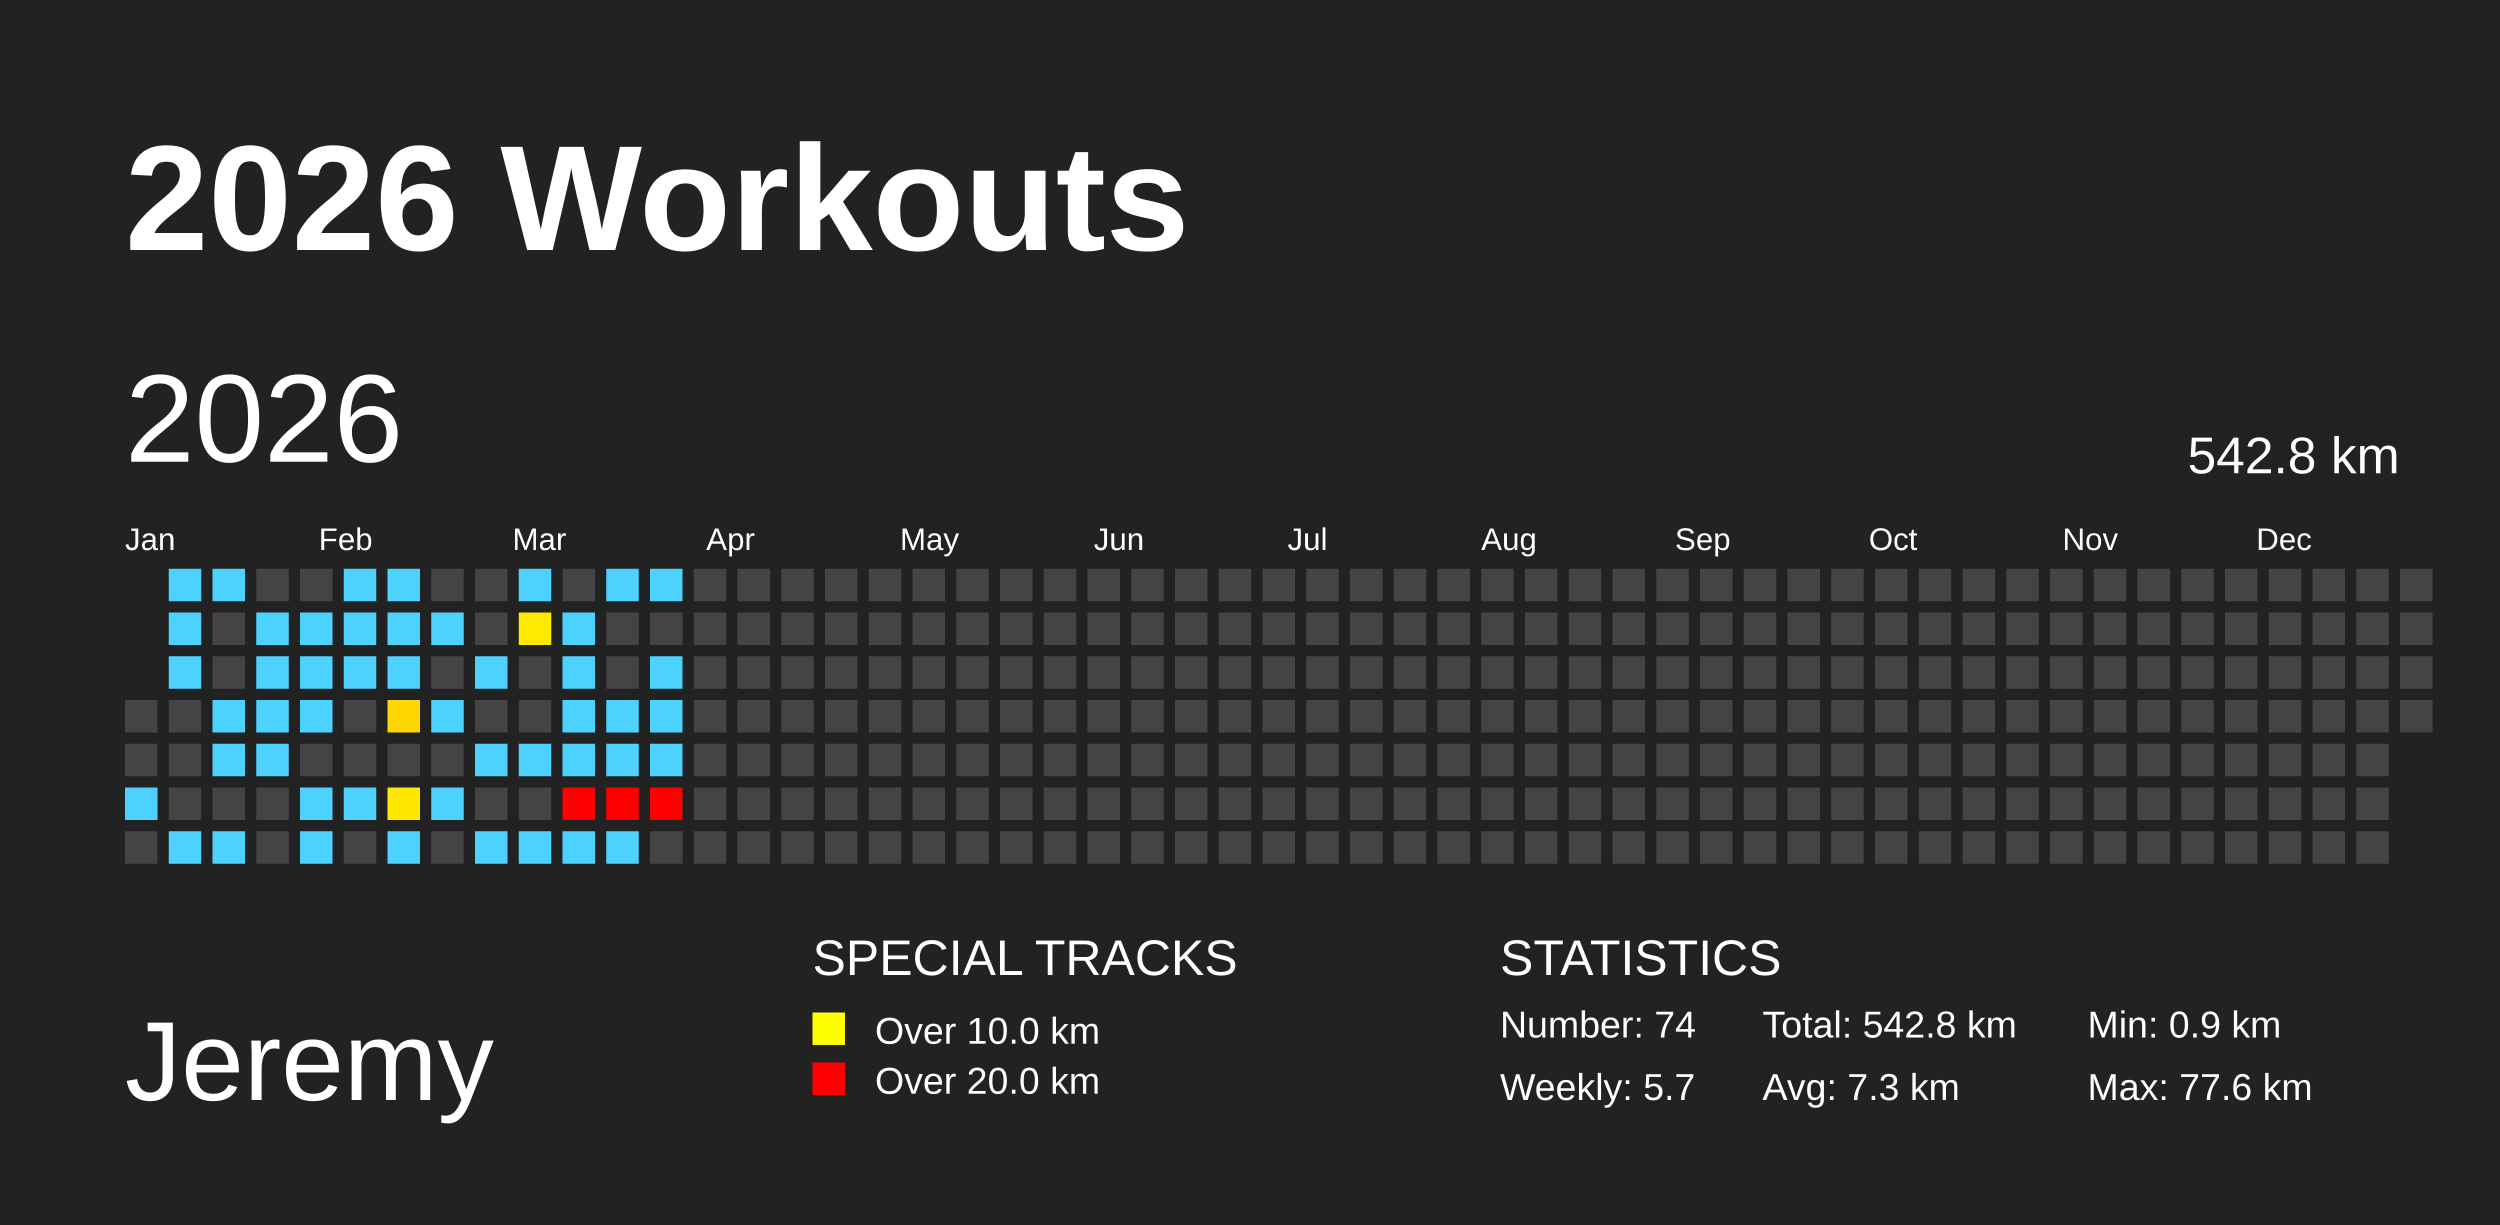
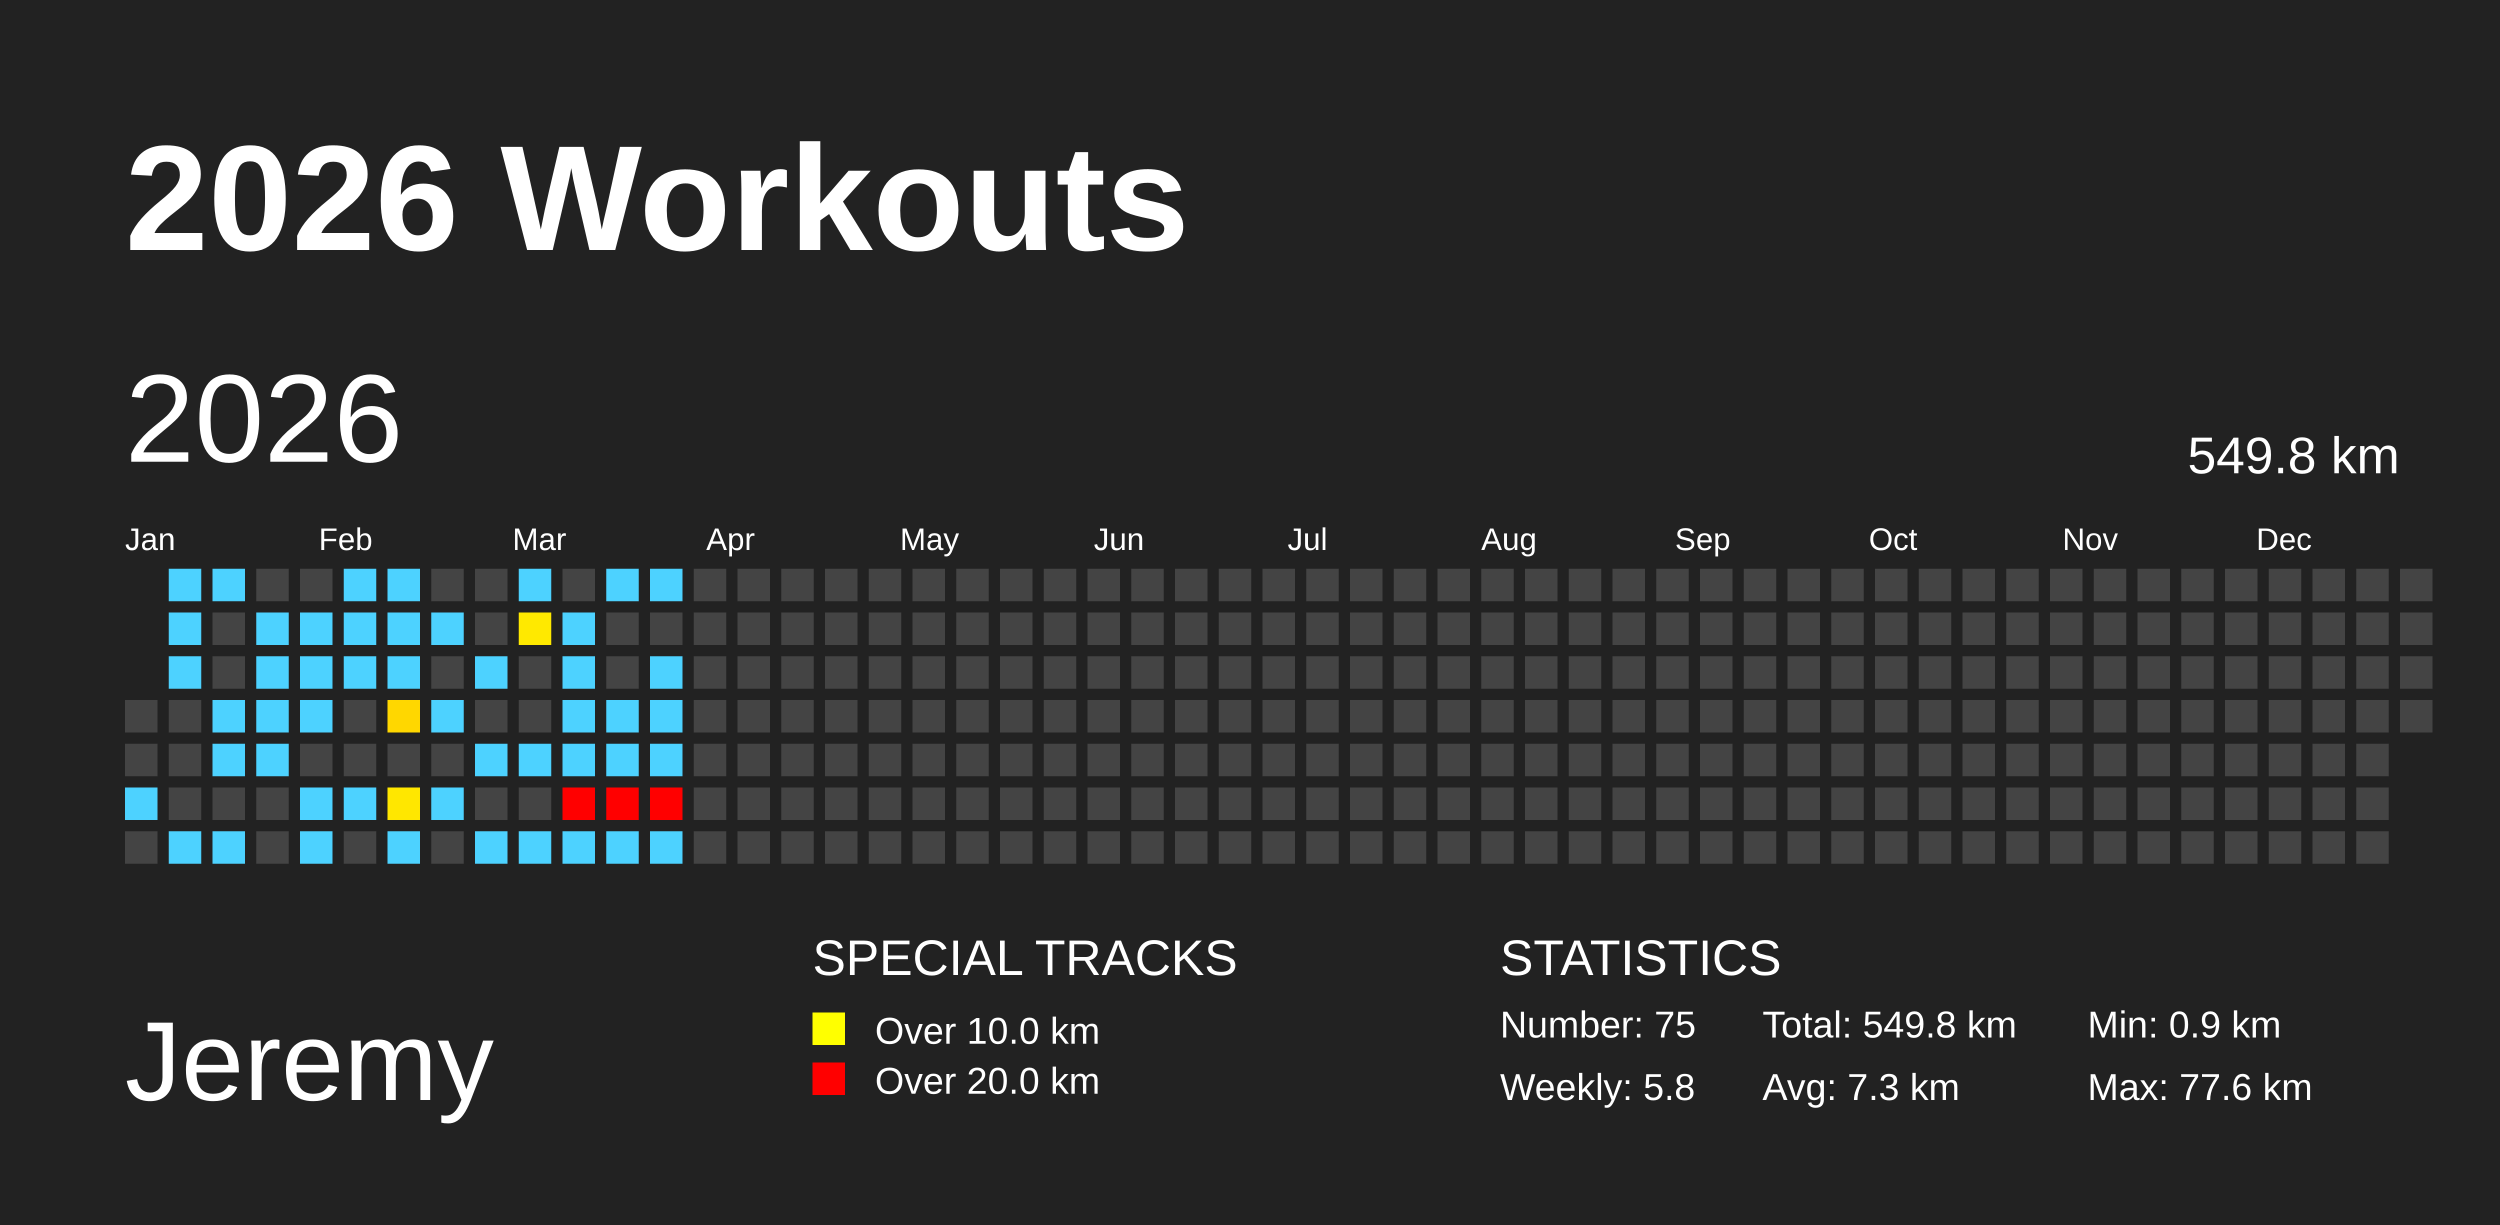
<svg xmlns="http://www.w3.org/2000/svg" baseProfile="full" height="98mm" version="1.1" viewBox="0,0,200,98" width="200mm">
  <defs />
  <rect fill="#222222" height="98" width="200" x="0" y="0" />
  <text fill="#FFFFFF" style="font-size:12px; font-family:Arial; font-weight:bold;" x="10" y="20">2026 Workouts</text>
  <text fill="#FFFFFF" style="font-size:9px; font-family:Arial" x="10" y="88">Jeremy</text>
  <text fill="#FFFFFF" style="font-size:4px; font-family:Arial" x="65" y="78">SPECIAL TRACKS</text>
  <rect fill="yellow" height="2.6" width="2.6" x="65" y="81" />
  <text fill="#FFFFFF" style="font-size:3px; font-family:Arial" x="70" y="83.5">Over 10.0 km</text>
  <rect fill="red" height="2.6" width="2.6" x="65" y="85" />
  <text fill="#FFFFFF" style="font-size:3px; font-family:Arial" x="70" y="87.5">Over 20.0 km</text>
  <text fill="#FFFFFF" style="font-size:4px; font-family:Arial" x="120" y="78">STATISTICS</text>
-   <text fill="#FFFFFF" style="font-size:3px; font-family:Arial" x="120" y="83">Number: 74</text>
-   <text fill="#FFFFFF" style="font-size:3px; font-family:Arial" x="120" y="88">Weekly: 5.7</text>
-   <text fill="#FFFFFF" style="font-size:3px; font-family:Arial" x="141" y="83">Total: 542.8 km</text>
+   <text fill="#FFFFFF" style="font-size:3px; font-family:Arial" x="120" y="83">Number: 75</text>
+   <text fill="#FFFFFF" style="font-size:3px; font-family:Arial" x="120" y="88">Weekly: 5.8</text>
+   <text fill="#FFFFFF" style="font-size:3px; font-family:Arial" x="141" y="83">Total: 549.8 km</text>
  <text fill="#FFFFFF" style="font-size:3px; font-family:Arial" x="141" y="88">Avg: 7.3 km</text>
  <text fill="#FFFFFF" style="font-size:3px; font-family:Arial" x="167" y="83">Min: 0.9 km</text>
  <text fill="#FFFFFF" style="font-size:3px; font-family:Arial" x="167" y="88">Max: 77.6 km</text>
  <text dominant-baseline="hanging" fill="#FFFFFF" style="font-size:10.0px; font-family:Arial;" x="10" y="30">2026</text>
-   <text dominant-baseline="hanging" fill="#FFFFFF" style="font-size:4.125px; font-family:Arial;" x="175" y="35">542.8 km</text>
+   <text dominant-baseline="hanging" fill="#FFFFFF" style="font-size:4.125px; font-family:Arial;" x="175" y="35">549.8 km</text>
  <text fill="#FFFFFF" style="font-size:2.5px; font-family:Arial" x="10.0" y="44">Jan</text>
  <text fill="#FFFFFF" style="font-size:2.5px; font-family:Arial" x="25.5" y="44">Feb</text>
  <text fill="#FFFFFF" style="font-size:2.5px; font-family:Arial" x="41.0" y="44">Mar</text>
  <text fill="#FFFFFF" style="font-size:2.5px; font-family:Arial" x="56.5" y="44">Apr</text>
  <text fill="#FFFFFF" style="font-size:2.5px; font-family:Arial" x="72.0" y="44">May</text>
  <text fill="#FFFFFF" style="font-size:2.5px; font-family:Arial" x="87.5" y="44">Jun</text>
  <text fill="#FFFFFF" style="font-size:2.5px; font-family:Arial" x="103.0" y="44">Jul</text>
  <text fill="#FFFFFF" style="font-size:2.5px; font-family:Arial" x="118.5" y="44">Aug</text>
  <text fill="#FFFFFF" style="font-size:2.5px; font-family:Arial" x="134.0" y="44">Sep</text>
  <text fill="#FFFFFF" style="font-size:2.5px; font-family:Arial" x="149.5" y="44">Oct</text>
  <text fill="#FFFFFF" style="font-size:2.5px; font-family:Arial" x="165.0" y="44">Nov</text>
  <text fill="#FFFFFF" style="font-size:2.5px; font-family:Arial" x="180.5" y="44">Dec</text>
  <rect fill="#444444" height="2.6" width="2.6" x="10.0" y="56.0" />
  <rect fill="#444444" height="2.6" width="2.6" x="10.0" y="59.5" />
  <rect fill="#4dd2ff" height="2.6" width="2.6" x="10.0" y="63.0" />
  <rect fill="#444444" height="2.6" width="2.6" x="10.0" y="66.5" />
  <rect fill="#4dd2ff" height="2.6" width="2.6" x="13.5" y="45.5" />
  <rect fill="#4dd2ff" height="2.6" width="2.6" x="13.5" y="49.0" />
  <rect fill="#4dd2ff" height="2.6" width="2.6" x="13.5" y="52.5" />
  <rect fill="#444444" height="2.6" width="2.6" x="13.5" y="56.0" />
  <rect fill="#444444" height="2.6" width="2.6" x="13.5" y="59.5" />
  <rect fill="#444444" height="2.6" width="2.6" x="13.5" y="63.0" />
  <rect fill="#4dd2ff" height="2.6" width="2.6" x="13.5" y="66.5" />
  <rect fill="#4dd2ff" height="2.6" width="2.6" x="17.0" y="45.5" />
  <rect fill="#444444" height="2.6" width="2.6" x="17.0" y="49.0" />
  <rect fill="#444444" height="2.6" width="2.6" x="17.0" y="52.5" />
  <rect fill="#4dd2ff" height="2.6" width="2.6" x="17.0" y="56.0" />
  <rect fill="#4dd2ff" height="2.6" width="2.6" x="17.0" y="59.5" />
  <rect fill="#444444" height="2.6" width="2.6" x="17.0" y="63.0" />
  <rect fill="#4dd2ff" height="2.6" width="2.6" x="17.0" y="66.5" />
  <rect fill="#444444" height="2.6" width="2.6" x="20.5" y="45.5" />
  <rect fill="#4dd2ff" height="2.6" width="2.6" x="20.5" y="49.0" />
  <rect fill="#4dd2ff" height="2.6" width="2.6" x="20.5" y="52.5" />
  <rect fill="#4dd2ff" height="2.6" width="2.6" x="20.5" y="56.0" />
  <rect fill="#4dd2ff" height="2.6" width="2.6" x="20.5" y="59.5" />
  <rect fill="#444444" height="2.6" width="2.6" x="20.5" y="63.0" />
  <rect fill="#444444" height="2.6" width="2.6" x="20.5" y="66.5" />
  <rect fill="#444444" height="2.6" width="2.6" x="24.0" y="45.5" />
  <rect fill="#4dd2ff" height="2.6" width="2.6" x="24.0" y="49.0" />
  <rect fill="#4dd2ff" height="2.6" width="2.6" x="24.0" y="52.5" />
  <rect fill="#4dd2ff" height="2.6" width="2.6" x="24.0" y="56.0" />
  <rect fill="#444444" height="2.6" width="2.6" x="24.0" y="59.5" />
  <rect fill="#4dd2ff" height="2.6" width="2.6" x="24.0" y="63.0" />
  <rect fill="#4dd2ff" height="2.6" width="2.6" x="24.0" y="66.5" />
  <rect fill="#4dd2ff" height="2.6" width="2.6" x="27.5" y="45.5" />
  <rect fill="#4dd2ff" height="2.6" width="2.6" x="27.5" y="49.0" />
  <rect fill="#4dd2ff" height="2.6" width="2.6" x="27.5" y="52.5" />
  <rect fill="#444444" height="2.6" width="2.6" x="27.5" y="56.0" />
  <rect fill="#444444" height="2.6" width="2.6" x="27.5" y="59.5" />
  <rect fill="#4dd2ff" height="2.6" width="2.6" x="27.5" y="63.0" />
  <rect fill="#444444" height="2.6" width="2.6" x="27.5" y="66.5" />
  <rect fill="#4dd2ff" height="2.6" width="2.6" x="31.0" y="45.5" />
  <rect fill="#4dd2ff" height="2.6" width="2.6" x="31.0" y="49.0" />
  <rect fill="#4dd2ff" height="2.6" width="2.6" x="31.0" y="52.5" />
  <rect fill="#ffd700" height="2.6" width="2.6" x="31.0" y="56.0" />
  <rect fill="#444444" height="2.6" width="2.6" x="31.0" y="59.5" />
  <rect fill="#ffe700" height="2.6" width="2.6" x="31.0" y="63.0" />
  <rect fill="#4dd2ff" height="2.6" width="2.6" x="31.0" y="66.5" />
  <rect fill="#444444" height="2.6" width="2.6" x="34.5" y="45.5" />
  <rect fill="#4dd2ff" height="2.6" width="2.6" x="34.5" y="49.0" />
  <rect fill="#444444" height="2.6" width="2.6" x="34.5" y="52.5" />
  <rect fill="#4dd2ff" height="2.6" width="2.6" x="34.5" y="56.0" />
  <rect fill="#444444" height="2.6" width="2.6" x="34.5" y="59.5" />
  <rect fill="#4dd2ff" height="2.6" width="2.6" x="34.5" y="63.0" />
  <rect fill="#444444" height="2.6" width="2.6" x="34.5" y="66.5" />
  <rect fill="#444444" height="2.6" width="2.6" x="38.0" y="45.5" />
  <rect fill="#444444" height="2.6" width="2.6" x="38.0" y="49.0" />
  <rect fill="#4dd2ff" height="2.6" width="2.6" x="38.0" y="52.5" />
  <rect fill="#444444" height="2.6" width="2.6" x="38.0" y="56.0" />
  <rect fill="#4dd2ff" height="2.6" width="2.6" x="38.0" y="59.5" />
  <rect fill="#444444" height="2.6" width="2.6" x="38.0" y="63.0" />
  <rect fill="#4dd2ff" height="2.6" width="2.6" x="38.0" y="66.5" />
  <rect fill="#4dd2ff" height="2.6" width="2.6" x="41.5" y="45.5" />
  <rect fill="#ffe900" height="2.6" width="2.6" x="41.5" y="49.0" />
  <rect fill="#444444" height="2.6" width="2.6" x="41.5" y="52.5" />
  <rect fill="#444444" height="2.6" width="2.6" x="41.5" y="56.0" />
  <rect fill="#4dd2ff" height="2.6" width="2.6" x="41.5" y="59.5" />
  <rect fill="#444444" height="2.6" width="2.6" x="41.5" y="63.0" />
  <rect fill="#4dd2ff" height="2.6" width="2.6" x="41.5" y="66.5" />
  <rect fill="#444444" height="2.6" width="2.6" x="45.0" y="45.5" />
  <rect fill="#4dd2ff" height="2.6" width="2.6" x="45.0" y="49.0" />
  <rect fill="#4dd2ff" height="2.6" width="2.6" x="45.0" y="52.5" />
  <rect fill="#4dd2ff" height="2.6" width="2.6" x="45.0" y="56.0" />
  <rect fill="#4dd2ff" height="2.6" width="2.6" x="45.0" y="59.5" />
  <rect fill="red" height="2.6" width="2.6" x="45.0" y="63.0" />
  <rect fill="#4dd2ff" height="2.6" width="2.6" x="45.0" y="66.5" />
  <rect fill="#4dd2ff" height="2.6" width="2.6" x="48.5" y="45.5" />
  <rect fill="#444444" height="2.6" width="2.6" x="48.5" y="49.0" />
  <rect fill="#444444" height="2.6" width="2.6" x="48.5" y="52.5" />
  <rect fill="#4dd2ff" height="2.6" width="2.6" x="48.5" y="56.0" />
  <rect fill="#4dd2ff" height="2.6" width="2.6" x="48.5" y="59.5" />
  <rect fill="red" height="2.6" width="2.6" x="48.5" y="63.0" />
  <rect fill="#4dd2ff" height="2.6" width="2.6" x="48.5" y="66.5" />
  <rect fill="#4dd2ff" height="2.6" width="2.6" x="52.0" y="45.5" />
  <rect fill="#444444" height="2.6" width="2.6" x="52.0" y="49.0" />
  <rect fill="#4dd2ff" height="2.6" width="2.6" x="52.0" y="52.5" />
  <rect fill="#4dd2ff" height="2.6" width="2.6" x="52.0" y="56.0" />
  <rect fill="#4dd2ff" height="2.6" width="2.6" x="52.0" y="59.5" />
  <rect fill="red" height="2.6" width="2.6" x="52.0" y="63.0" />
-   <rect fill="#444444" height="2.6" width="2.6" x="52.0" y="66.5" />
+   <rect fill="#4dd2ff" height="2.6" width="2.6" x="52.0" y="66.5" />
  <rect fill="#444444" height="2.6" width="2.6" x="55.5" y="45.5" />
  <rect fill="#444444" height="2.6" width="2.6" x="55.5" y="49.0" />
  <rect fill="#444444" height="2.6" width="2.6" x="55.5" y="52.5" />
  <rect fill="#444444" height="2.6" width="2.6" x="55.5" y="56.0" />
  <rect fill="#444444" height="2.6" width="2.6" x="55.5" y="59.5" />
  <rect fill="#444444" height="2.6" width="2.6" x="55.5" y="63.0" />
  <rect fill="#444444" height="2.6" width="2.6" x="55.5" y="66.5" />
  <rect fill="#444444" height="2.6" width="2.6" x="59.0" y="45.5" />
  <rect fill="#444444" height="2.6" width="2.6" x="59.0" y="49.0" />
  <rect fill="#444444" height="2.6" width="2.6" x="59.0" y="52.5" />
  <rect fill="#444444" height="2.6" width="2.6" x="59.0" y="56.0" />
  <rect fill="#444444" height="2.6" width="2.6" x="59.0" y="59.5" />
  <rect fill="#444444" height="2.6" width="2.6" x="59.0" y="63.0" />
  <rect fill="#444444" height="2.6" width="2.6" x="59.0" y="66.5" />
  <rect fill="#444444" height="2.6" width="2.6" x="62.5" y="45.5" />
  <rect fill="#444444" height="2.6" width="2.6" x="62.5" y="49.0" />
  <rect fill="#444444" height="2.6" width="2.6" x="62.5" y="52.5" />
  <rect fill="#444444" height="2.6" width="2.6" x="62.5" y="56.0" />
  <rect fill="#444444" height="2.6" width="2.6" x="62.5" y="59.5" />
  <rect fill="#444444" height="2.6" width="2.6" x="62.5" y="63.0" />
  <rect fill="#444444" height="2.6" width="2.6" x="62.5" y="66.5" />
  <rect fill="#444444" height="2.6" width="2.6" x="66.0" y="45.5" />
  <rect fill="#444444" height="2.6" width="2.6" x="66.0" y="49.0" />
  <rect fill="#444444" height="2.6" width="2.6" x="66.0" y="52.5" />
  <rect fill="#444444" height="2.6" width="2.6" x="66.0" y="56.0" />
  <rect fill="#444444" height="2.6" width="2.6" x="66.0" y="59.5" />
  <rect fill="#444444" height="2.6" width="2.6" x="66.0" y="63.0" />
  <rect fill="#444444" height="2.6" width="2.6" x="66.0" y="66.5" />
  <rect fill="#444444" height="2.6" width="2.6" x="69.5" y="45.5" />
  <rect fill="#444444" height="2.6" width="2.6" x="69.5" y="49.0" />
  <rect fill="#444444" height="2.6" width="2.6" x="69.5" y="52.5" />
  <rect fill="#444444" height="2.6" width="2.6" x="69.5" y="56.0" />
  <rect fill="#444444" height="2.6" width="2.6" x="69.5" y="59.5" />
  <rect fill="#444444" height="2.6" width="2.6" x="69.5" y="63.0" />
  <rect fill="#444444" height="2.6" width="2.6" x="69.5" y="66.5" />
  <rect fill="#444444" height="2.6" width="2.6" x="73.0" y="45.5" />
  <rect fill="#444444" height="2.6" width="2.6" x="73.0" y="49.0" />
  <rect fill="#444444" height="2.6" width="2.6" x="73.0" y="52.5" />
  <rect fill="#444444" height="2.6" width="2.6" x="73.0" y="56.0" />
  <rect fill="#444444" height="2.6" width="2.6" x="73.0" y="59.5" />
  <rect fill="#444444" height="2.6" width="2.6" x="73.0" y="63.0" />
  <rect fill="#444444" height="2.6" width="2.6" x="73.0" y="66.5" />
  <rect fill="#444444" height="2.6" width="2.6" x="76.5" y="45.5" />
  <rect fill="#444444" height="2.6" width="2.6" x="76.5" y="49.0" />
  <rect fill="#444444" height="2.6" width="2.6" x="76.5" y="52.5" />
  <rect fill="#444444" height="2.6" width="2.6" x="76.5" y="56.0" />
  <rect fill="#444444" height="2.6" width="2.6" x="76.5" y="59.5" />
  <rect fill="#444444" height="2.6" width="2.6" x="76.5" y="63.0" />
  <rect fill="#444444" height="2.6" width="2.6" x="76.5" y="66.5" />
  <rect fill="#444444" height="2.6" width="2.6" x="80.0" y="45.5" />
  <rect fill="#444444" height="2.6" width="2.6" x="80.0" y="49.0" />
  <rect fill="#444444" height="2.6" width="2.6" x="80.0" y="52.5" />
  <rect fill="#444444" height="2.6" width="2.6" x="80.0" y="56.0" />
  <rect fill="#444444" height="2.6" width="2.6" x="80.0" y="59.5" />
  <rect fill="#444444" height="2.6" width="2.6" x="80.0" y="63.0" />
  <rect fill="#444444" height="2.6" width="2.6" x="80.0" y="66.5" />
  <rect fill="#444444" height="2.6" width="2.6" x="83.5" y="45.5" />
  <rect fill="#444444" height="2.6" width="2.6" x="83.5" y="49.0" />
  <rect fill="#444444" height="2.6" width="2.6" x="83.5" y="52.5" />
  <rect fill="#444444" height="2.6" width="2.6" x="83.5" y="56.0" />
  <rect fill="#444444" height="2.6" width="2.6" x="83.5" y="59.5" />
  <rect fill="#444444" height="2.6" width="2.6" x="83.5" y="63.0" />
  <rect fill="#444444" height="2.6" width="2.6" x="83.5" y="66.5" />
  <rect fill="#444444" height="2.6" width="2.6" x="87.0" y="45.5" />
  <rect fill="#444444" height="2.6" width="2.6" x="87.0" y="49.0" />
  <rect fill="#444444" height="2.6" width="2.6" x="87.0" y="52.5" />
  <rect fill="#444444" height="2.6" width="2.6" x="87.0" y="56.0" />
  <rect fill="#444444" height="2.6" width="2.6" x="87.0" y="59.5" />
  <rect fill="#444444" height="2.6" width="2.6" x="87.0" y="63.0" />
  <rect fill="#444444" height="2.6" width="2.6" x="87.0" y="66.5" />
  <rect fill="#444444" height="2.6" width="2.6" x="90.5" y="45.5" />
  <rect fill="#444444" height="2.6" width="2.6" x="90.5" y="49.0" />
  <rect fill="#444444" height="2.6" width="2.6" x="90.5" y="52.5" />
  <rect fill="#444444" height="2.6" width="2.6" x="90.5" y="56.0" />
  <rect fill="#444444" height="2.6" width="2.6" x="90.5" y="59.5" />
  <rect fill="#444444" height="2.6" width="2.6" x="90.5" y="63.0" />
  <rect fill="#444444" height="2.6" width="2.6" x="90.5" y="66.5" />
  <rect fill="#444444" height="2.6" width="2.6" x="94.0" y="45.5" />
  <rect fill="#444444" height="2.6" width="2.6" x="94.0" y="49.0" />
  <rect fill="#444444" height="2.6" width="2.6" x="94.0" y="52.5" />
  <rect fill="#444444" height="2.6" width="2.6" x="94.0" y="56.0" />
  <rect fill="#444444" height="2.6" width="2.6" x="94.0" y="59.5" />
  <rect fill="#444444" height="2.6" width="2.6" x="94.0" y="63.0" />
  <rect fill="#444444" height="2.6" width="2.6" x="94.0" y="66.5" />
  <rect fill="#444444" height="2.6" width="2.6" x="97.5" y="45.5" />
  <rect fill="#444444" height="2.6" width="2.6" x="97.5" y="49.0" />
  <rect fill="#444444" height="2.6" width="2.6" x="97.5" y="52.5" />
  <rect fill="#444444" height="2.6" width="2.6" x="97.5" y="56.0" />
  <rect fill="#444444" height="2.6" width="2.6" x="97.5" y="59.5" />
  <rect fill="#444444" height="2.6" width="2.6" x="97.5" y="63.0" />
  <rect fill="#444444" height="2.6" width="2.6" x="97.5" y="66.5" />
  <rect fill="#444444" height="2.6" width="2.6" x="101.0" y="45.5" />
  <rect fill="#444444" height="2.6" width="2.6" x="101.0" y="49.0" />
  <rect fill="#444444" height="2.6" width="2.6" x="101.0" y="52.5" />
  <rect fill="#444444" height="2.6" width="2.6" x="101.0" y="56.0" />
  <rect fill="#444444" height="2.6" width="2.6" x="101.0" y="59.5" />
  <rect fill="#444444" height="2.6" width="2.6" x="101.0" y="63.0" />
  <rect fill="#444444" height="2.6" width="2.6" x="101.0" y="66.5" />
  <rect fill="#444444" height="2.6" width="2.6" x="104.5" y="45.5" />
  <rect fill="#444444" height="2.6" width="2.6" x="104.5" y="49.0" />
  <rect fill="#444444" height="2.6" width="2.6" x="104.5" y="52.5" />
  <rect fill="#444444" height="2.6" width="2.6" x="104.5" y="56.0" />
  <rect fill="#444444" height="2.6" width="2.6" x="104.5" y="59.5" />
  <rect fill="#444444" height="2.6" width="2.6" x="104.5" y="63.0" />
  <rect fill="#444444" height="2.6" width="2.6" x="104.5" y="66.5" />
  <rect fill="#444444" height="2.6" width="2.6" x="108.0" y="45.5" />
  <rect fill="#444444" height="2.6" width="2.6" x="108.0" y="49.0" />
  <rect fill="#444444" height="2.6" width="2.6" x="108.0" y="52.5" />
  <rect fill="#444444" height="2.6" width="2.6" x="108.0" y="56.0" />
  <rect fill="#444444" height="2.6" width="2.6" x="108.0" y="59.5" />
  <rect fill="#444444" height="2.6" width="2.6" x="108.0" y="63.0" />
  <rect fill="#444444" height="2.6" width="2.6" x="108.0" y="66.5" />
  <rect fill="#444444" height="2.6" width="2.6" x="111.5" y="45.5" />
  <rect fill="#444444" height="2.6" width="2.6" x="111.5" y="49.0" />
  <rect fill="#444444" height="2.6" width="2.6" x="111.5" y="52.5" />
  <rect fill="#444444" height="2.6" width="2.6" x="111.5" y="56.0" />
  <rect fill="#444444" height="2.6" width="2.6" x="111.5" y="59.5" />
  <rect fill="#444444" height="2.6" width="2.6" x="111.5" y="63.0" />
  <rect fill="#444444" height="2.6" width="2.6" x="111.5" y="66.5" />
  <rect fill="#444444" height="2.6" width="2.6" x="115.0" y="45.5" />
  <rect fill="#444444" height="2.6" width="2.6" x="115.0" y="49.0" />
  <rect fill="#444444" height="2.6" width="2.6" x="115.0" y="52.5" />
  <rect fill="#444444" height="2.6" width="2.6" x="115.0" y="56.0" />
  <rect fill="#444444" height="2.6" width="2.6" x="115.0" y="59.5" />
  <rect fill="#444444" height="2.6" width="2.6" x="115.0" y="63.0" />
  <rect fill="#444444" height="2.6" width="2.6" x="115.0" y="66.5" />
  <rect fill="#444444" height="2.6" width="2.6" x="118.5" y="45.5" />
  <rect fill="#444444" height="2.6" width="2.6" x="118.5" y="49.0" />
  <rect fill="#444444" height="2.6" width="2.6" x="118.5" y="52.5" />
  <rect fill="#444444" height="2.6" width="2.6" x="118.5" y="56.0" />
  <rect fill="#444444" height="2.6" width="2.6" x="118.5" y="59.5" />
  <rect fill="#444444" height="2.6" width="2.6" x="118.5" y="63.0" />
  <rect fill="#444444" height="2.6" width="2.6" x="118.5" y="66.5" />
  <rect fill="#444444" height="2.6" width="2.6" x="122.0" y="45.5" />
  <rect fill="#444444" height="2.6" width="2.6" x="122.0" y="49.0" />
  <rect fill="#444444" height="2.6" width="2.6" x="122.0" y="52.5" />
  <rect fill="#444444" height="2.6" width="2.6" x="122.0" y="56.0" />
  <rect fill="#444444" height="2.6" width="2.6" x="122.0" y="59.5" />
  <rect fill="#444444" height="2.6" width="2.6" x="122.0" y="63.0" />
  <rect fill="#444444" height="2.6" width="2.6" x="122.0" y="66.5" />
  <rect fill="#444444" height="2.6" width="2.6" x="125.5" y="45.5" />
  <rect fill="#444444" height="2.6" width="2.6" x="125.5" y="49.0" />
  <rect fill="#444444" height="2.6" width="2.6" x="125.5" y="52.5" />
  <rect fill="#444444" height="2.6" width="2.6" x="125.5" y="56.0" />
  <rect fill="#444444" height="2.6" width="2.6" x="125.5" y="59.5" />
  <rect fill="#444444" height="2.6" width="2.6" x="125.5" y="63.0" />
  <rect fill="#444444" height="2.6" width="2.6" x="125.5" y="66.5" />
  <rect fill="#444444" height="2.6" width="2.6" x="129.0" y="45.5" />
  <rect fill="#444444" height="2.6" width="2.6" x="129.0" y="49.0" />
  <rect fill="#444444" height="2.6" width="2.6" x="129.0" y="52.5" />
  <rect fill="#444444" height="2.6" width="2.6" x="129.0" y="56.0" />
  <rect fill="#444444" height="2.6" width="2.6" x="129.0" y="59.5" />
  <rect fill="#444444" height="2.6" width="2.6" x="129.0" y="63.0" />
  <rect fill="#444444" height="2.6" width="2.6" x="129.0" y="66.5" />
  <rect fill="#444444" height="2.6" width="2.6" x="132.5" y="45.5" />
  <rect fill="#444444" height="2.6" width="2.6" x="132.5" y="49.0" />
  <rect fill="#444444" height="2.6" width="2.6" x="132.5" y="52.5" />
  <rect fill="#444444" height="2.6" width="2.6" x="132.5" y="56.0" />
  <rect fill="#444444" height="2.6" width="2.6" x="132.5" y="59.5" />
  <rect fill="#444444" height="2.6" width="2.6" x="132.5" y="63.0" />
  <rect fill="#444444" height="2.6" width="2.6" x="132.5" y="66.5" />
  <rect fill="#444444" height="2.6" width="2.6" x="136.0" y="45.5" />
  <rect fill="#444444" height="2.6" width="2.6" x="136.0" y="49.0" />
  <rect fill="#444444" height="2.6" width="2.6" x="136.0" y="52.5" />
  <rect fill="#444444" height="2.6" width="2.6" x="136.0" y="56.0" />
  <rect fill="#444444" height="2.6" width="2.6" x="136.0" y="59.5" />
  <rect fill="#444444" height="2.6" width="2.6" x="136.0" y="63.0" />
  <rect fill="#444444" height="2.6" width="2.6" x="136.0" y="66.5" />
  <rect fill="#444444" height="2.6" width="2.6" x="139.5" y="45.5" />
  <rect fill="#444444" height="2.6" width="2.6" x="139.5" y="49.0" />
  <rect fill="#444444" height="2.6" width="2.6" x="139.5" y="52.5" />
  <rect fill="#444444" height="2.6" width="2.6" x="139.5" y="56.0" />
  <rect fill="#444444" height="2.6" width="2.6" x="139.5" y="59.5" />
  <rect fill="#444444" height="2.6" width="2.6" x="139.5" y="63.0" />
  <rect fill="#444444" height="2.6" width="2.6" x="139.5" y="66.5" />
  <rect fill="#444444" height="2.6" width="2.6" x="143.0" y="45.5" />
  <rect fill="#444444" height="2.6" width="2.6" x="143.0" y="49.0" />
  <rect fill="#444444" height="2.6" width="2.6" x="143.0" y="52.5" />
  <rect fill="#444444" height="2.6" width="2.6" x="143.0" y="56.0" />
  <rect fill="#444444" height="2.6" width="2.6" x="143.0" y="59.5" />
  <rect fill="#444444" height="2.6" width="2.6" x="143.0" y="63.0" />
  <rect fill="#444444" height="2.6" width="2.6" x="143.0" y="66.5" />
  <rect fill="#444444" height="2.6" width="2.6" x="146.5" y="45.5" />
  <rect fill="#444444" height="2.6" width="2.6" x="146.5" y="49.0" />
  <rect fill="#444444" height="2.6" width="2.6" x="146.5" y="52.5" />
  <rect fill="#444444" height="2.6" width="2.6" x="146.5" y="56.0" />
  <rect fill="#444444" height="2.6" width="2.6" x="146.5" y="59.5" />
  <rect fill="#444444" height="2.6" width="2.6" x="146.5" y="63.0" />
  <rect fill="#444444" height="2.6" width="2.6" x="146.5" y="66.5" />
  <rect fill="#444444" height="2.6" width="2.6" x="150.0" y="45.5" />
  <rect fill="#444444" height="2.6" width="2.6" x="150.0" y="49.0" />
  <rect fill="#444444" height="2.6" width="2.6" x="150.0" y="52.5" />
  <rect fill="#444444" height="2.6" width="2.6" x="150.0" y="56.0" />
  <rect fill="#444444" height="2.6" width="2.6" x="150.0" y="59.5" />
  <rect fill="#444444" height="2.6" width="2.6" x="150.0" y="63.0" />
  <rect fill="#444444" height="2.6" width="2.6" x="150.0" y="66.5" />
  <rect fill="#444444" height="2.6" width="2.6" x="153.5" y="45.5" />
  <rect fill="#444444" height="2.6" width="2.6" x="153.5" y="49.0" />
  <rect fill="#444444" height="2.6" width="2.6" x="153.5" y="52.5" />
  <rect fill="#444444" height="2.6" width="2.6" x="153.5" y="56.0" />
  <rect fill="#444444" height="2.6" width="2.6" x="153.5" y="59.5" />
  <rect fill="#444444" height="2.6" width="2.6" x="153.5" y="63.0" />
  <rect fill="#444444" height="2.6" width="2.6" x="153.5" y="66.5" />
  <rect fill="#444444" height="2.6" width="2.6" x="157.0" y="45.5" />
  <rect fill="#444444" height="2.6" width="2.6" x="157.0" y="49.0" />
  <rect fill="#444444" height="2.6" width="2.6" x="157.0" y="52.5" />
  <rect fill="#444444" height="2.6" width="2.6" x="157.0" y="56.0" />
  <rect fill="#444444" height="2.6" width="2.6" x="157.0" y="59.5" />
  <rect fill="#444444" height="2.6" width="2.6" x="157.0" y="63.0" />
  <rect fill="#444444" height="2.6" width="2.6" x="157.0" y="66.5" />
  <rect fill="#444444" height="2.6" width="2.6" x="160.5" y="45.5" />
  <rect fill="#444444" height="2.6" width="2.6" x="160.5" y="49.0" />
  <rect fill="#444444" height="2.6" width="2.6" x="160.5" y="52.5" />
  <rect fill="#444444" height="2.6" width="2.6" x="160.5" y="56.0" />
  <rect fill="#444444" height="2.6" width="2.6" x="160.5" y="59.5" />
  <rect fill="#444444" height="2.6" width="2.6" x="160.5" y="63.0" />
  <rect fill="#444444" height="2.6" width="2.6" x="160.5" y="66.5" />
  <rect fill="#444444" height="2.6" width="2.6" x="164.0" y="45.5" />
  <rect fill="#444444" height="2.6" width="2.6" x="164.0" y="49.0" />
  <rect fill="#444444" height="2.6" width="2.6" x="164.0" y="52.5" />
  <rect fill="#444444" height="2.6" width="2.6" x="164.0" y="56.0" />
  <rect fill="#444444" height="2.6" width="2.6" x="164.0" y="59.5" />
  <rect fill="#444444" height="2.6" width="2.6" x="164.0" y="63.0" />
  <rect fill="#444444" height="2.6" width="2.6" x="164.0" y="66.5" />
  <rect fill="#444444" height="2.6" width="2.6" x="167.5" y="45.5" />
  <rect fill="#444444" height="2.6" width="2.6" x="167.5" y="49.0" />
  <rect fill="#444444" height="2.6" width="2.6" x="167.5" y="52.5" />
  <rect fill="#444444" height="2.6" width="2.6" x="167.5" y="56.0" />
  <rect fill="#444444" height="2.6" width="2.6" x="167.5" y="59.5" />
  <rect fill="#444444" height="2.6" width="2.6" x="167.5" y="63.0" />
  <rect fill="#444444" height="2.6" width="2.6" x="167.5" y="66.5" />
  <rect fill="#444444" height="2.6" width="2.6" x="171.0" y="45.5" />
  <rect fill="#444444" height="2.6" width="2.6" x="171.0" y="49.0" />
  <rect fill="#444444" height="2.6" width="2.6" x="171.0" y="52.5" />
  <rect fill="#444444" height="2.6" width="2.6" x="171.0" y="56.0" />
  <rect fill="#444444" height="2.6" width="2.6" x="171.0" y="59.5" />
  <rect fill="#444444" height="2.6" width="2.6" x="171.0" y="63.0" />
  <rect fill="#444444" height="2.6" width="2.6" x="171.0" y="66.5" />
  <rect fill="#444444" height="2.6" width="2.6" x="174.5" y="45.5" />
  <rect fill="#444444" height="2.6" width="2.6" x="174.5" y="49.0" />
  <rect fill="#444444" height="2.6" width="2.6" x="174.5" y="52.5" />
  <rect fill="#444444" height="2.6" width="2.6" x="174.5" y="56.0" />
  <rect fill="#444444" height="2.6" width="2.6" x="174.5" y="59.5" />
  <rect fill="#444444" height="2.6" width="2.6" x="174.5" y="63.0" />
  <rect fill="#444444" height="2.6" width="2.6" x="174.5" y="66.5" />
  <rect fill="#444444" height="2.6" width="2.6" x="178.0" y="45.5" />
  <rect fill="#444444" height="2.6" width="2.6" x="178.0" y="49.0" />
  <rect fill="#444444" height="2.6" width="2.6" x="178.0" y="52.5" />
  <rect fill="#444444" height="2.6" width="2.6" x="178.0" y="56.0" />
  <rect fill="#444444" height="2.6" width="2.6" x="178.0" y="59.5" />
  <rect fill="#444444" height="2.6" width="2.6" x="178.0" y="63.0" />
  <rect fill="#444444" height="2.6" width="2.6" x="178.0" y="66.5" />
  <rect fill="#444444" height="2.6" width="2.6" x="181.5" y="45.5" />
  <rect fill="#444444" height="2.6" width="2.6" x="181.5" y="49.0" />
  <rect fill="#444444" height="2.6" width="2.6" x="181.5" y="52.5" />
  <rect fill="#444444" height="2.6" width="2.6" x="181.5" y="56.0" />
  <rect fill="#444444" height="2.6" width="2.6" x="181.5" y="59.5" />
  <rect fill="#444444" height="2.6" width="2.6" x="181.5" y="63.0" />
  <rect fill="#444444" height="2.6" width="2.6" x="181.5" y="66.5" />
  <rect fill="#444444" height="2.6" width="2.6" x="185.0" y="45.5" />
  <rect fill="#444444" height="2.6" width="2.6" x="185.0" y="49.0" />
  <rect fill="#444444" height="2.6" width="2.6" x="185.0" y="52.5" />
  <rect fill="#444444" height="2.6" width="2.6" x="185.0" y="56.0" />
  <rect fill="#444444" height="2.6" width="2.6" x="185.0" y="59.5" />
  <rect fill="#444444" height="2.6" width="2.6" x="185.0" y="63.0" />
  <rect fill="#444444" height="2.6" width="2.6" x="185.0" y="66.5" />
  <rect fill="#444444" height="2.6" width="2.6" x="188.5" y="45.5" />
  <rect fill="#444444" height="2.6" width="2.6" x="188.5" y="49.0" />
  <rect fill="#444444" height="2.6" width="2.6" x="188.5" y="52.5" />
  <rect fill="#444444" height="2.6" width="2.6" x="188.5" y="56.0" />
  <rect fill="#444444" height="2.6" width="2.6" x="188.5" y="59.5" />
  <rect fill="#444444" height="2.6" width="2.6" x="188.5" y="63.0" />
  <rect fill="#444444" height="2.6" width="2.6" x="188.5" y="66.5" />
  <rect fill="#444444" height="2.6" width="2.6" x="192.0" y="45.5" />
  <rect fill="#444444" height="2.6" width="2.6" x="192.0" y="49.0" />
  <rect fill="#444444" height="2.6" width="2.6" x="192.0" y="52.5" />
  <rect fill="#444444" height="2.6" width="2.6" x="192.0" y="56.0" />
</svg>
